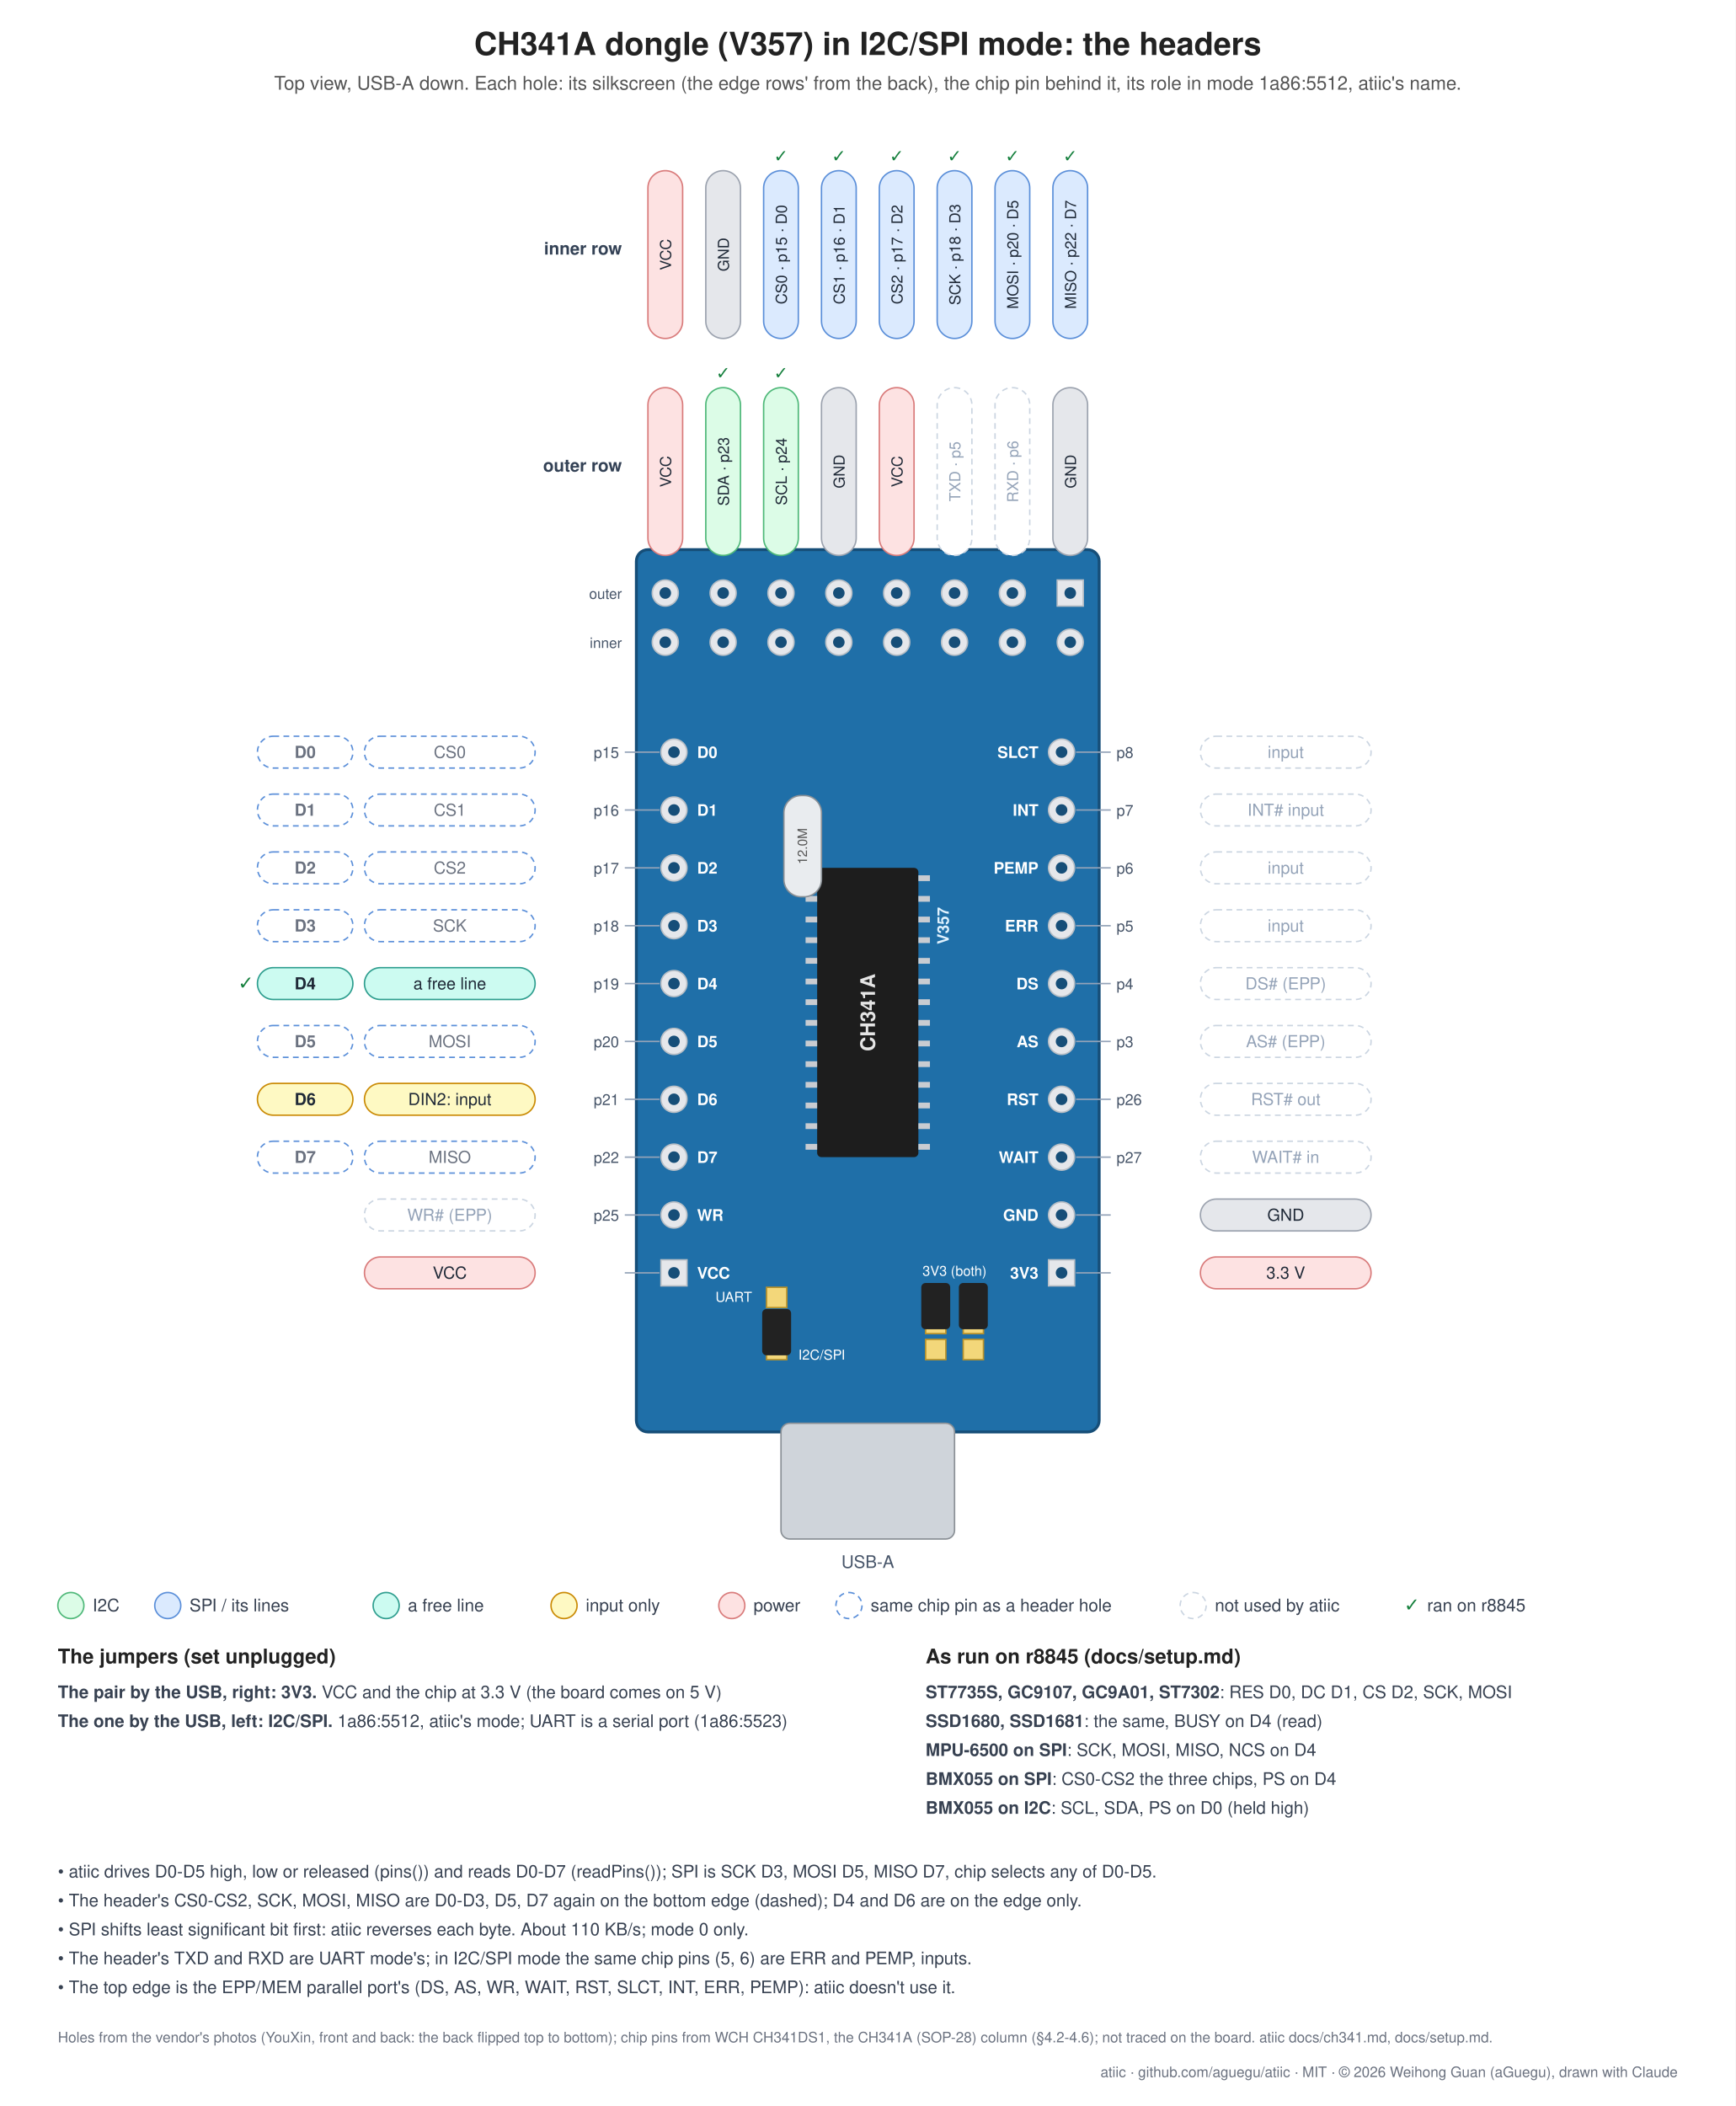
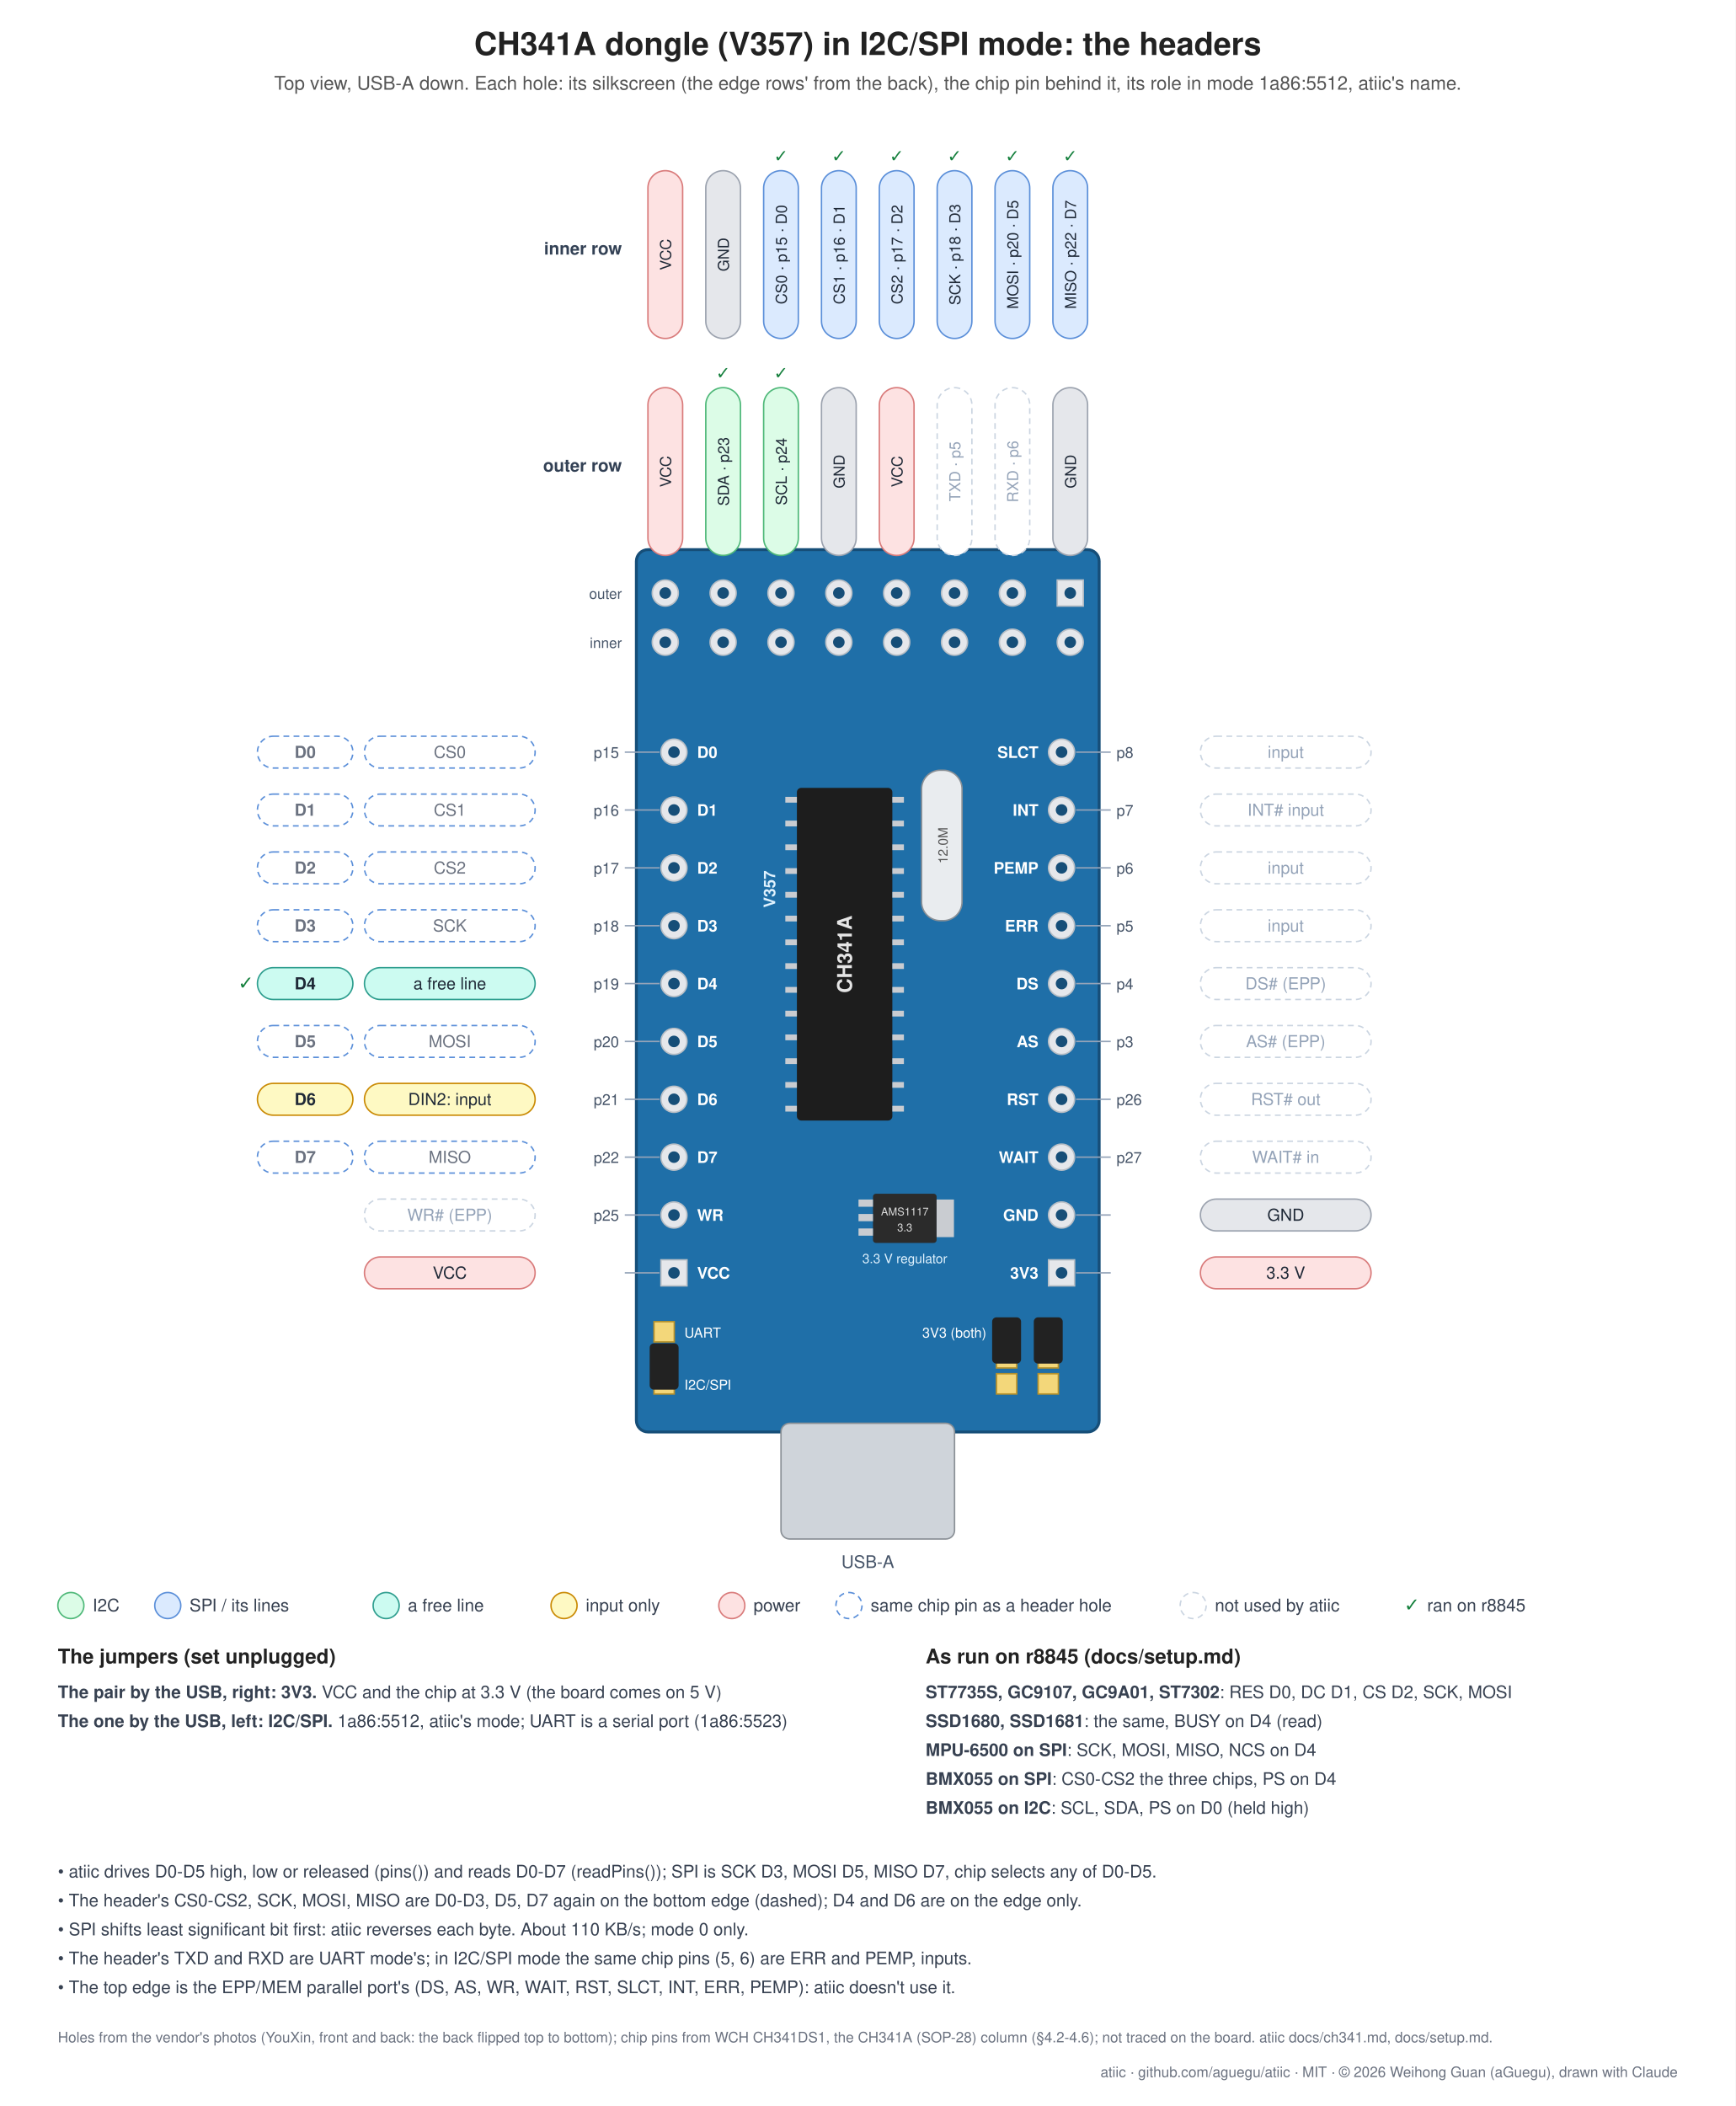
<svg xmlns="http://www.w3.org/2000/svg" viewBox="0 0 1200 1456" width="1200" height="1456" font-family="Helvetica, Arial, sans-serif">
  <rect width="1200" height="1456" fill="#ffffff" />
  <text x="600.0" y="38" text-anchor="middle" font-size="22" font-weight="bold" fill="#222">CH341A dongle (V357) in I2C/SPI mode: the headers</text>
  <text x="600.0" y="62" text-anchor="middle" font-size="13" fill="#555">Top view, USB-A down. Each hole: its silkscreen (the edge rows' from the back), the chip pin behind it, its role in mode 1a86:5512, atiic's name.</text>
  <rect x="440" y="380" width="320" height="610" rx="8" fill="#1f6fa8" stroke="#164e78" stroke-width="2" />
  <circle cx="460.0" cy="410" r="9" fill="#e5e7eb" stroke="#b8bec5" />
  <circle cx="460.0" cy="410" r="4" fill="#164e78" />
  <circle cx="460.0" cy="444" r="9" fill="#e5e7eb" stroke="#b8bec5" />
  <circle cx="460.0" cy="444" r="4" fill="#164e78" />
  <rect x="448.0" y="268" width="24" height="116" rx="12" fill="#fde2e2" stroke="#d97b7b" />
  <text transform="translate(464.0 326.0) rotate(-90)" text-anchor="middle" font-size="10.5" fill="#1f2937">VCC</text>
  <rect x="448.0" y="118" width="24" height="116" rx="12" fill="#fde2e2" stroke="#d97b7b" />
  <text transform="translate(464.0 176.0) rotate(-90)" text-anchor="middle" font-size="10.5" fill="#1f2937">VCC</text>
  <circle cx="500.0" cy="410" r="9" fill="#e5e7eb" stroke="#b8bec5" />
  <circle cx="500.0" cy="410" r="4" fill="#164e78" />
  <circle cx="500.0" cy="444" r="9" fill="#e5e7eb" stroke="#b8bec5" />
  <circle cx="500.0" cy="444" r="4" fill="#164e78" />
  <rect x="488.0" y="268" width="24" height="116" rx="12" fill="#dcfce7" stroke="#4fb879" />
  <text transform="translate(504.0 326.0) rotate(-90)" text-anchor="middle" font-size="10.5" fill="#1f2937">SDA · p23</text>
  <text x="500.0" y="262" text-anchor="middle" font-size="12" fill="#15803d">✓</text>
  <rect x="488.0" y="118" width="24" height="116" rx="12" fill="#e5e7eb" stroke="#9ca3af" />
  <text transform="translate(504.0 176.0) rotate(-90)" text-anchor="middle" font-size="10.5" fill="#1f2937">GND</text>
  <circle cx="540.0" cy="410" r="9" fill="#e5e7eb" stroke="#b8bec5" />
  <circle cx="540.0" cy="410" r="4" fill="#164e78" />
  <circle cx="540.0" cy="444" r="9" fill="#e5e7eb" stroke="#b8bec5" />
  <circle cx="540.0" cy="444" r="4" fill="#164e78" />
  <rect x="528.0" y="268" width="24" height="116" rx="12" fill="#dcfce7" stroke="#4fb879" />
  <text transform="translate(544.0 326.0) rotate(-90)" text-anchor="middle" font-size="10.5" fill="#1f2937">SCL · p24</text>
  <text x="540.0" y="262" text-anchor="middle" font-size="12" fill="#15803d">✓</text>
  <rect x="528.0" y="118" width="24" height="116" rx="12" fill="#dbeafe" stroke="#5b8fd9" />
  <text transform="translate(544.0 176.0) rotate(-90)" text-anchor="middle" font-size="10.5" fill="#1f2937">CS0 · p15 · D0</text>
  <text x="540.0" y="112" text-anchor="middle" font-size="12" fill="#15803d">✓</text>
  <circle cx="580.0" cy="410" r="9" fill="#e5e7eb" stroke="#b8bec5" />
  <circle cx="580.0" cy="410" r="4" fill="#164e78" />
  <circle cx="580.0" cy="444" r="9" fill="#e5e7eb" stroke="#b8bec5" />
  <circle cx="580.0" cy="444" r="4" fill="#164e78" />
  <rect x="568.0" y="268" width="24" height="116" rx="12" fill="#e5e7eb" stroke="#9ca3af" />
  <text transform="translate(584.0 326.0) rotate(-90)" text-anchor="middle" font-size="10.5" fill="#1f2937">GND</text>
  <rect x="568.0" y="118" width="24" height="116" rx="12" fill="#dbeafe" stroke="#5b8fd9" />
  <text transform="translate(584.0 176.0) rotate(-90)" text-anchor="middle" font-size="10.5" fill="#1f2937">CS1 · p16 · D1</text>
  <text x="580.0" y="112" text-anchor="middle" font-size="12" fill="#15803d">✓</text>
  <circle cx="620.0" cy="410" r="9" fill="#e5e7eb" stroke="#b8bec5" />
  <circle cx="620.0" cy="410" r="4" fill="#164e78" />
  <circle cx="620.0" cy="444" r="9" fill="#e5e7eb" stroke="#b8bec5" />
  <circle cx="620.0" cy="444" r="4" fill="#164e78" />
  <rect x="608.0" y="268" width="24" height="116" rx="12" fill="#fde2e2" stroke="#d97b7b" />
  <text transform="translate(624.0 326.0) rotate(-90)" text-anchor="middle" font-size="10.5" fill="#1f2937">VCC</text>
  <rect x="608.0" y="118" width="24" height="116" rx="12" fill="#dbeafe" stroke="#5b8fd9" />
  <text transform="translate(624.0 176.0) rotate(-90)" text-anchor="middle" font-size="10.5" fill="#1f2937">CS2 · p17 · D2</text>
  <text x="620.0" y="112" text-anchor="middle" font-size="12" fill="#15803d">✓</text>
  <circle cx="660.0" cy="410" r="9" fill="#e5e7eb" stroke="#b8bec5" />
  <circle cx="660.0" cy="410" r="4" fill="#164e78" />
  <circle cx="660.0" cy="444" r="9" fill="#e5e7eb" stroke="#b8bec5" />
  <circle cx="660.0" cy="444" r="4" fill="#164e78" />
  <rect x="648.0" y="268" width="24" height="116" rx="12" fill="#ffffff" stroke="#cbd5e1" stroke-dasharray="4 3" />
  <text transform="translate(664.0 326.0) rotate(-90)" text-anchor="middle" font-size="10.5" fill="#94a3b8">TXD · p5</text>
  <rect x="648.0" y="118" width="24" height="116" rx="12" fill="#dbeafe" stroke="#5b8fd9" />
  <text transform="translate(664.0 176.0) rotate(-90)" text-anchor="middle" font-size="10.5" fill="#1f2937">SCK · p18 · D3</text>
  <text x="660.0" y="112" text-anchor="middle" font-size="12" fill="#15803d">✓</text>
  <circle cx="700.0" cy="410" r="9" fill="#e5e7eb" stroke="#b8bec5" />
  <circle cx="700.0" cy="410" r="4" fill="#164e78" />
  <circle cx="700.0" cy="444" r="9" fill="#e5e7eb" stroke="#b8bec5" />
  <circle cx="700.0" cy="444" r="4" fill="#164e78" />
  <rect x="688.0" y="268" width="24" height="116" rx="12" fill="#ffffff" stroke="#cbd5e1" stroke-dasharray="4 3" />
  <text transform="translate(704.0 326.0) rotate(-90)" text-anchor="middle" font-size="10.5" fill="#94a3b8">RXD · p6</text>
  <rect x="688.0" y="118" width="24" height="116" rx="12" fill="#dbeafe" stroke="#5b8fd9" />
  <text transform="translate(704.0 176.0) rotate(-90)" text-anchor="middle" font-size="10.5" fill="#1f2937">MOSI · p20 · D5</text>
  <text x="700.0" y="112" text-anchor="middle" font-size="12" fill="#15803d">✓</text>
  <rect x="731.0" y="401" width="18" height="18" fill="#e5e7eb" stroke="#b8bec5" />
  <circle cx="740.0" cy="410" r="4" fill="#164e78" />
  <circle cx="740.0" cy="444" r="9" fill="#e5e7eb" stroke="#b8bec5" />
  <circle cx="740.0" cy="444" r="4" fill="#164e78" />
  <rect x="728.0" y="268" width="24" height="116" rx="12" fill="#e5e7eb" stroke="#9ca3af" />
  <text transform="translate(744.0 326.0) rotate(-90)" text-anchor="middle" font-size="10.5" fill="#1f2937">GND</text>
  <rect x="728.0" y="118" width="24" height="116" rx="12" fill="#dbeafe" stroke="#5b8fd9" />
  <text transform="translate(744.0 176.0) rotate(-90)" text-anchor="middle" font-size="10.5" fill="#1f2937">MISO · p22 · D7</text>
  <text x="740.0" y="112" text-anchor="middle" font-size="12" fill="#15803d">✓</text>
  <text x="430.0" y="326" text-anchor="end" font-size="12" font-weight="bold" fill="#334155">outer row</text>
  <text x="430.0" y="176" text-anchor="end" font-size="12" font-weight="bold" fill="#334155">inner row</text>
  <text x="430.0" y="414" text-anchor="end" font-size="10" fill="#475569">outer</text>
  <text x="430.0" y="448" text-anchor="end" font-size="10" fill="#475569">inner</text>
  <circle cx="466" cy="520" r="9" fill="#e5e7eb" stroke="#b8bec5" />
  <circle cx="466" cy="520" r="4" fill="#164e78" />
  <text x="482" y="524" text-anchor="start" font-size="11" font-weight="bold" fill="#fff">D0</text>
  <line x1="456" y1="520" x2="432" y2="520" stroke="#94a3b8" />
  <text x="428" y="524" text-anchor="end" font-size="10.5" fill="#475569">p15</text>
  <rect x="252" y="509" width="118" height="22" rx="11" fill="#ffffff" stroke="#5b8fd9" stroke-dasharray="4 3" />
  <text x="311.0" y="524" text-anchor="middle" font-size="11.5" fill="#6b7280">CS0</text>
  <rect x="178" y="509" width="66" height="22" rx="11" fill="#ffffff" stroke="#5b8fd9" stroke-dasharray="4 3" />
  <text x="211.0" y="524" text-anchor="middle" font-size="11.5" font-weight="bold" fill="#6b7280">D0</text>
  <circle cx="466" cy="560" r="9" fill="#e5e7eb" stroke="#b8bec5" />
  <circle cx="466" cy="560" r="4" fill="#164e78" />
  <text x="482" y="564" text-anchor="start" font-size="11" font-weight="bold" fill="#fff">D1</text>
  <line x1="456" y1="560" x2="432" y2="560" stroke="#94a3b8" />
  <text x="428" y="564" text-anchor="end" font-size="10.5" fill="#475569">p16</text>
  <rect x="252" y="549" width="118" height="22" rx="11" fill="#ffffff" stroke="#5b8fd9" stroke-dasharray="4 3" />
  <text x="311.0" y="564" text-anchor="middle" font-size="11.5" fill="#6b7280">CS1</text>
  <rect x="178" y="549" width="66" height="22" rx="11" fill="#ffffff" stroke="#5b8fd9" stroke-dasharray="4 3" />
  <text x="211.0" y="564" text-anchor="middle" font-size="11.5" font-weight="bold" fill="#6b7280">D1</text>
  <circle cx="466" cy="600" r="9" fill="#e5e7eb" stroke="#b8bec5" />
  <circle cx="466" cy="600" r="4" fill="#164e78" />
  <text x="482" y="604" text-anchor="start" font-size="11" font-weight="bold" fill="#fff">D2</text>
  <line x1="456" y1="600" x2="432" y2="600" stroke="#94a3b8" />
  <text x="428" y="604" text-anchor="end" font-size="10.5" fill="#475569">p17</text>
  <rect x="252" y="589" width="118" height="22" rx="11" fill="#ffffff" stroke="#5b8fd9" stroke-dasharray="4 3" />
  <text x="311.0" y="604" text-anchor="middle" font-size="11.5" fill="#6b7280">CS2</text>
  <rect x="178" y="589" width="66" height="22" rx="11" fill="#ffffff" stroke="#5b8fd9" stroke-dasharray="4 3" />
  <text x="211.0" y="604" text-anchor="middle" font-size="11.5" font-weight="bold" fill="#6b7280">D2</text>
  <circle cx="466" cy="640" r="9" fill="#e5e7eb" stroke="#b8bec5" />
  <circle cx="466" cy="640" r="4" fill="#164e78" />
  <text x="482" y="644" text-anchor="start" font-size="11" font-weight="bold" fill="#fff">D3</text>
  <line x1="456" y1="640" x2="432" y2="640" stroke="#94a3b8" />
  <text x="428" y="644" text-anchor="end" font-size="10.5" fill="#475569">p18</text>
  <rect x="252" y="629" width="118" height="22" rx="11" fill="#ffffff" stroke="#5b8fd9" stroke-dasharray="4 3" />
  <text x="311.0" y="644" text-anchor="middle" font-size="11.5" fill="#6b7280">SCK</text>
  <rect x="178" y="629" width="66" height="22" rx="11" fill="#ffffff" stroke="#5b8fd9" stroke-dasharray="4 3" />
  <text x="211.0" y="644" text-anchor="middle" font-size="11.5" font-weight="bold" fill="#6b7280">D3</text>
  <circle cx="466" cy="680" r="9" fill="#e5e7eb" stroke="#b8bec5" />
  <circle cx="466" cy="680" r="4" fill="#164e78" />
  <text x="482" y="684" text-anchor="start" font-size="11" font-weight="bold" fill="#fff">D4</text>
  <line x1="456" y1="680" x2="432" y2="680" stroke="#94a3b8" />
  <text x="428" y="684" text-anchor="end" font-size="10.5" fill="#475569">p19</text>
  <rect x="252" y="669" width="118" height="22" rx="11" fill="#ccfbf1" stroke="#2f9e8f" />
  <text x="311.0" y="684" text-anchor="middle" font-size="11.5" fill="#1f2937">a free line</text>
  <rect x="178" y="669" width="66" height="22" rx="11" fill="#ccfbf1" stroke="#2f9e8f" />
  <text x="211.0" y="684" text-anchor="middle" font-size="11.5" font-weight="bold" fill="#1f2937">D4</text>
  <text x="170" y="684" text-anchor="middle" font-size="13" fill="#15803d">✓</text>
  <circle cx="466" cy="720" r="9" fill="#e5e7eb" stroke="#b8bec5" />
  <circle cx="466" cy="720" r="4" fill="#164e78" />
  <text x="482" y="724" text-anchor="start" font-size="11" font-weight="bold" fill="#fff">D5</text>
  <line x1="456" y1="720" x2="432" y2="720" stroke="#94a3b8" />
  <text x="428" y="724" text-anchor="end" font-size="10.5" fill="#475569">p20</text>
  <rect x="252" y="709" width="118" height="22" rx="11" fill="#ffffff" stroke="#5b8fd9" stroke-dasharray="4 3" />
  <text x="311.0" y="724" text-anchor="middle" font-size="11.5" fill="#6b7280">MOSI</text>
  <rect x="178" y="709" width="66" height="22" rx="11" fill="#ffffff" stroke="#5b8fd9" stroke-dasharray="4 3" />
  <text x="211.0" y="724" text-anchor="middle" font-size="11.5" font-weight="bold" fill="#6b7280">D5</text>
  <circle cx="466" cy="760" r="9" fill="#e5e7eb" stroke="#b8bec5" />
  <circle cx="466" cy="760" r="4" fill="#164e78" />
  <text x="482" y="764" text-anchor="start" font-size="11" font-weight="bold" fill="#fff">D6</text>
  <line x1="456" y1="760" x2="432" y2="760" stroke="#94a3b8" />
  <text x="428" y="764" text-anchor="end" font-size="10.5" fill="#475569">p21</text>
  <rect x="252" y="749" width="118" height="22" rx="11" fill="#fef9c3" stroke="#ca8a04" />
  <text x="311.0" y="764" text-anchor="middle" font-size="11.5" fill="#1f2937">DIN2: input</text>
  <rect x="178" y="749" width="66" height="22" rx="11" fill="#fef9c3" stroke="#ca8a04" />
  <text x="211.0" y="764" text-anchor="middle" font-size="11.5" font-weight="bold" fill="#1f2937">D6</text>
  <circle cx="466" cy="800" r="9" fill="#e5e7eb" stroke="#b8bec5" />
  <circle cx="466" cy="800" r="4" fill="#164e78" />
  <text x="482" y="804" text-anchor="start" font-size="11" font-weight="bold" fill="#fff">D7</text>
  <line x1="456" y1="800" x2="432" y2="800" stroke="#94a3b8" />
  <text x="428" y="804" text-anchor="end" font-size="10.5" fill="#475569">p22</text>
  <rect x="252" y="789" width="118" height="22" rx="11" fill="#ffffff" stroke="#5b8fd9" stroke-dasharray="4 3" />
  <text x="311.0" y="804" text-anchor="middle" font-size="11.5" fill="#6b7280">MISO</text>
  <rect x="178" y="789" width="66" height="22" rx="11" fill="#ffffff" stroke="#5b8fd9" stroke-dasharray="4 3" />
  <text x="211.0" y="804" text-anchor="middle" font-size="11.5" font-weight="bold" fill="#6b7280">D7</text>
  <circle cx="466" cy="840" r="9" fill="#e5e7eb" stroke="#b8bec5" />
  <circle cx="466" cy="840" r="4" fill="#164e78" />
  <text x="482" y="844" text-anchor="start" font-size="11" font-weight="bold" fill="#fff">WR</text>
  <line x1="456" y1="840" x2="432" y2="840" stroke="#94a3b8" />
  <text x="428" y="844" text-anchor="end" font-size="10.5" fill="#475569">p25</text>
  <rect x="252" y="829" width="118" height="22" rx="11" fill="#ffffff" stroke="#cbd5e1" stroke-dasharray="4 3" />
  <text x="311.0" y="844" text-anchor="middle" font-size="11.5" fill="#94a3b8">WR# (EPP)</text>
  <rect x="457" y="871" width="18" height="18" fill="#e5e7eb" stroke="#b8bec5" />
  <circle cx="466" cy="880" r="4" fill="#164e78" />
  <text x="482" y="884" text-anchor="start" font-size="11" font-weight="bold" fill="#fff">VCC</text>
  <line x1="456" y1="880" x2="432" y2="880" stroke="#94a3b8" />
  <text x="428" y="884" text-anchor="end" font-size="10.5" fill="#475569" />
  <rect x="252" y="869" width="118" height="22" rx="11" fill="#fde2e2" stroke="#d97b7b" />
  <text x="311.0" y="884" text-anchor="middle" font-size="11.5" fill="#1f2937">VCC</text>
  <circle cx="734" cy="520" r="9" fill="#e5e7eb" stroke="#b8bec5" />
  <circle cx="734" cy="520" r="4" fill="#164e78" />
  <text x="718" y="524" text-anchor="end" font-size="11" font-weight="bold" fill="#fff">SLCT</text>
  <line x1="744" y1="520" x2="768" y2="520" stroke="#94a3b8" />
  <text x="772" y="524" text-anchor="start" font-size="10.5" fill="#475569">p8</text>
  <rect x="830" y="509" width="118" height="22" rx="11" fill="#ffffff" stroke="#cbd5e1" stroke-dasharray="4 3" />
  <text x="889.0" y="524" text-anchor="middle" font-size="11.5" fill="#94a3b8">input</text>
  <circle cx="734" cy="560" r="9" fill="#e5e7eb" stroke="#b8bec5" />
  <circle cx="734" cy="560" r="4" fill="#164e78" />
  <text x="718" y="564" text-anchor="end" font-size="11" font-weight="bold" fill="#fff">INT</text>
  <line x1="744" y1="560" x2="768" y2="560" stroke="#94a3b8" />
  <text x="772" y="564" text-anchor="start" font-size="10.5" fill="#475569">p7</text>
  <rect x="830" y="549" width="118" height="22" rx="11" fill="#ffffff" stroke="#cbd5e1" stroke-dasharray="4 3" />
  <text x="889.0" y="564" text-anchor="middle" font-size="11.5" fill="#94a3b8">INT# input</text>
  <circle cx="734" cy="600" r="9" fill="#e5e7eb" stroke="#b8bec5" />
  <circle cx="734" cy="600" r="4" fill="#164e78" />
  <text x="718" y="604" text-anchor="end" font-size="11" font-weight="bold" fill="#fff">PEMP</text>
  <line x1="744" y1="600" x2="768" y2="600" stroke="#94a3b8" />
  <text x="772" y="604" text-anchor="start" font-size="10.5" fill="#475569">p6</text>
  <rect x="830" y="589" width="118" height="22" rx="11" fill="#ffffff" stroke="#cbd5e1" stroke-dasharray="4 3" />
  <text x="889.0" y="604" text-anchor="middle" font-size="11.5" fill="#94a3b8">input</text>
  <circle cx="734" cy="640" r="9" fill="#e5e7eb" stroke="#b8bec5" />
  <circle cx="734" cy="640" r="4" fill="#164e78" />
  <text x="718" y="644" text-anchor="end" font-size="11" font-weight="bold" fill="#fff">ERR</text>
  <line x1="744" y1="640" x2="768" y2="640" stroke="#94a3b8" />
  <text x="772" y="644" text-anchor="start" font-size="10.5" fill="#475569">p5</text>
  <rect x="830" y="629" width="118" height="22" rx="11" fill="#ffffff" stroke="#cbd5e1" stroke-dasharray="4 3" />
  <text x="889.0" y="644" text-anchor="middle" font-size="11.5" fill="#94a3b8">input</text>
  <circle cx="734" cy="680" r="9" fill="#e5e7eb" stroke="#b8bec5" />
  <circle cx="734" cy="680" r="4" fill="#164e78" />
  <text x="718" y="684" text-anchor="end" font-size="11" font-weight="bold" fill="#fff">DS</text>
  <line x1="744" y1="680" x2="768" y2="680" stroke="#94a3b8" />
  <text x="772" y="684" text-anchor="start" font-size="10.5" fill="#475569">p4</text>
  <rect x="830" y="669" width="118" height="22" rx="11" fill="#ffffff" stroke="#cbd5e1" stroke-dasharray="4 3" />
  <text x="889.0" y="684" text-anchor="middle" font-size="11.5" fill="#94a3b8">DS# (EPP)</text>
  <circle cx="734" cy="720" r="9" fill="#e5e7eb" stroke="#b8bec5" />
  <circle cx="734" cy="720" r="4" fill="#164e78" />
  <text x="718" y="724" text-anchor="end" font-size="11" font-weight="bold" fill="#fff">AS</text>
  <line x1="744" y1="720" x2="768" y2="720" stroke="#94a3b8" />
  <text x="772" y="724" text-anchor="start" font-size="10.5" fill="#475569">p3</text>
  <rect x="830" y="709" width="118" height="22" rx="11" fill="#ffffff" stroke="#cbd5e1" stroke-dasharray="4 3" />
  <text x="889.0" y="724" text-anchor="middle" font-size="11.5" fill="#94a3b8">AS# (EPP)</text>
  <circle cx="734" cy="760" r="9" fill="#e5e7eb" stroke="#b8bec5" />
  <circle cx="734" cy="760" r="4" fill="#164e78" />
  <text x="718" y="764" text-anchor="end" font-size="11" font-weight="bold" fill="#fff">RST</text>
  <line x1="744" y1="760" x2="768" y2="760" stroke="#94a3b8" />
  <text x="772" y="764" text-anchor="start" font-size="10.5" fill="#475569">p26</text>
  <rect x="830" y="749" width="118" height="22" rx="11" fill="#ffffff" stroke="#cbd5e1" stroke-dasharray="4 3" />
  <text x="889.0" y="764" text-anchor="middle" font-size="11.5" fill="#94a3b8">RST# out</text>
  <circle cx="734" cy="800" r="9" fill="#e5e7eb" stroke="#b8bec5" />
  <circle cx="734" cy="800" r="4" fill="#164e78" />
  <text x="718" y="804" text-anchor="end" font-size="11" font-weight="bold" fill="#fff">WAIT</text>
  <line x1="744" y1="800" x2="768" y2="800" stroke="#94a3b8" />
  <text x="772" y="804" text-anchor="start" font-size="10.5" fill="#475569">p27</text>
  <rect x="830" y="789" width="118" height="22" rx="11" fill="#ffffff" stroke="#cbd5e1" stroke-dasharray="4 3" />
  <text x="889.0" y="804" text-anchor="middle" font-size="11.5" fill="#94a3b8">WAIT# in</text>
  <circle cx="734" cy="840" r="9" fill="#e5e7eb" stroke="#b8bec5" />
  <circle cx="734" cy="840" r="4" fill="#164e78" />
  <text x="718" y="844" text-anchor="end" font-size="11" font-weight="bold" fill="#fff">GND</text>
  <line x1="744" y1="840" x2="768" y2="840" stroke="#94a3b8" />
  <text x="772" y="844" text-anchor="start" font-size="10.5" fill="#475569" />
  <rect x="830" y="829" width="118" height="22" rx="11" fill="#e5e7eb" stroke="#9ca3af" />
  <text x="889.0" y="844" text-anchor="middle" font-size="11.5" fill="#1f2937">GND</text>
  <rect x="725" y="871" width="18" height="18" fill="#e5e7eb" stroke="#b8bec5" />
  <circle cx="734" cy="880" r="4" fill="#164e78" />
  <text x="718" y="884" text-anchor="end" font-size="11" font-weight="bold" fill="#fff">3V3</text>
  <line x1="744" y1="880" x2="768" y2="880" stroke="#94a3b8" />
  <text x="772" y="884" text-anchor="start" font-size="10.5" fill="#475569" />
  <rect x="830" y="869" width="118" height="22" rx="11" fill="#fde2e2" stroke="#d97b7b" />
  <text x="889.0" y="884" text-anchor="middle" font-size="11.5" fill="#1f2937">3.3 V</text>
-   <rect x="565.0" y="600" width="70" height="200" rx="3" fill="#1d1d1d" />
-   <rect x="557.0" y="605.143" width="8" height="4" fill="#c9ccd1" />
-   <rect x="635.0" y="605.143" width="8" height="4" fill="#c9ccd1" />
-   <rect x="557.0" y="619.429" width="8" height="4" fill="#c9ccd1" />
-   <rect x="635.0" y="619.429" width="8" height="4" fill="#c9ccd1" />
-   <rect x="557.0" y="633.714" width="8" height="4" fill="#c9ccd1" />
-   <rect x="635.0" y="633.714" width="8" height="4" fill="#c9ccd1" />
-   <rect x="557.0" y="648.0" width="8" height="4" fill="#c9ccd1" />
-   <rect x="635.0" y="648.0" width="8" height="4" fill="#c9ccd1" />
-   <rect x="557.0" y="662.286" width="8" height="4" fill="#c9ccd1" />
-   <rect x="635.0" y="662.286" width="8" height="4" fill="#c9ccd1" />
-   <rect x="557.0" y="676.571" width="8" height="4" fill="#c9ccd1" />
-   <rect x="635.0" y="676.571" width="8" height="4" fill="#c9ccd1" />
-   <rect x="557.0" y="690.857" width="8" height="4" fill="#c9ccd1" />
-   <rect x="635.0" y="690.857" width="8" height="4" fill="#c9ccd1" />
-   <rect x="557.0" y="705.143" width="8" height="4" fill="#c9ccd1" />
-   <rect x="635.0" y="705.143" width="8" height="4" fill="#c9ccd1" />
-   <rect x="557.0" y="719.429" width="8" height="4" fill="#c9ccd1" />
-   <rect x="635.0" y="719.429" width="8" height="4" fill="#c9ccd1" />
-   <rect x="557.0" y="733.714" width="8" height="4" fill="#c9ccd1" />
-   <rect x="635.0" y="733.714" width="8" height="4" fill="#c9ccd1" />
-   <rect x="557.0" y="748.0" width="8" height="4" fill="#c9ccd1" />
-   <rect x="635.0" y="748.0" width="8" height="4" fill="#c9ccd1" />
-   <rect x="557.0" y="762.286" width="8" height="4" fill="#c9ccd1" />
-   <rect x="635.0" y="762.286" width="8" height="4" fill="#c9ccd1" />
-   <rect x="557.0" y="776.571" width="8" height="4" fill="#c9ccd1" />
-   <rect x="635.0" y="776.571" width="8" height="4" fill="#c9ccd1" />
-   <rect x="557.0" y="790.857" width="8" height="4" fill="#c9ccd1" />
-   <rect x="635.0" y="790.857" width="8" height="4" fill="#c9ccd1" />
-   <text transform="translate(605.0 700.0) rotate(-90)" text-anchor="middle" font-size="14" font-weight="bold" fill="#e5e5e5">CH341A</text>
-   <rect x="542.0" y="550" width="26" height="70" rx="12" fill="#e9ecef" stroke="#8a9096" />
-   <text transform="translate(558.0 585) rotate(-90)" text-anchor="middle" font-size="9" fill="#555">12.0M</text>
-   <text transform="translate(656.0 640) rotate(-90)" text-anchor="middle" font-size="11" font-weight="bold" fill="#e0f2fe">V357</text>
-   <rect x="640.0" y="890" width="14" height="14" fill="#f3d77a" stroke="#b8922a" />
-   <rect x="640.0" y="908" width="14" height="14" fill="#f3d77a" stroke="#b8922a" />
-   <rect x="640.0" y="926" width="14" height="14" fill="#f3d77a" stroke="#b8922a" />
-   <rect x="637.0" y="887" width="20" height="32" rx="3" fill="#222" />
-   <rect x="666.0" y="890" width="14" height="14" fill="#f3d77a" stroke="#b8922a" />
-   <rect x="666.0" y="908" width="14" height="14" fill="#f3d77a" stroke="#b8922a" />
-   <rect x="666.0" y="926" width="14" height="14" fill="#f3d77a" stroke="#b8922a" />
-   <rect x="663.0" y="887" width="20" height="32" rx="3" fill="#222" />
-   <text x="660.0" y="882" text-anchor="middle" font-size="9.5" fill="#fff">3V3 (both)</text>
-   <rect x="530.0" y="890" width="14" height="14" fill="#f3d77a" stroke="#b8922a" />
-   <rect x="530.0" y="908" width="14" height="14" fill="#f3d77a" stroke="#b8922a" />
-   <rect x="530.0" y="926" width="14" height="14" fill="#f3d77a" stroke="#b8922a" />
-   <rect x="527.0" y="905" width="20" height="32" rx="3" fill="#222" />
-   <text x="520.0" y="900" text-anchor="end" font-size="9.5" fill="#fff">UART</text>
-   <text x="552.0" y="940" font-size="9.5" fill="#fff">I2C/SPI</text>
+   <rect x="551.0" y="544.7" width="66" height="230" rx="3" fill="#1d1d1d" />
+   <rect x="543.0" y="550.914" width="8" height="4" fill="#c9ccd1" />
+   <rect x="617.0" y="550.914" width="8" height="4" fill="#c9ccd1" />
+   <rect x="543.0" y="567.343" width="8" height="4" fill="#c9ccd1" />
+   <rect x="617.0" y="567.343" width="8" height="4" fill="#c9ccd1" />
+   <rect x="543.0" y="583.771" width="8" height="4" fill="#c9ccd1" />
+   <rect x="617.0" y="583.771" width="8" height="4" fill="#c9ccd1" />
+   <rect x="543.0" y="600.2" width="8" height="4" fill="#c9ccd1" />
+   <rect x="617.0" y="600.2" width="8" height="4" fill="#c9ccd1" />
+   <rect x="543.0" y="616.629" width="8" height="4" fill="#c9ccd1" />
+   <rect x="617.0" y="616.629" width="8" height="4" fill="#c9ccd1" />
+   <rect x="543.0" y="633.057" width="8" height="4" fill="#c9ccd1" />
+   <rect x="617.0" y="633.057" width="8" height="4" fill="#c9ccd1" />
+   <rect x="543.0" y="649.486" width="8" height="4" fill="#c9ccd1" />
+   <rect x="617.0" y="649.486" width="8" height="4" fill="#c9ccd1" />
+   <rect x="543.0" y="665.914" width="8" height="4" fill="#c9ccd1" />
+   <rect x="617.0" y="665.914" width="8" height="4" fill="#c9ccd1" />
+   <rect x="543.0" y="682.343" width="8" height="4" fill="#c9ccd1" />
+   <rect x="617.0" y="682.343" width="8" height="4" fill="#c9ccd1" />
+   <rect x="543.0" y="698.771" width="8" height="4" fill="#c9ccd1" />
+   <rect x="617.0" y="698.771" width="8" height="4" fill="#c9ccd1" />
+   <rect x="543.0" y="715.2" width="8" height="4" fill="#c9ccd1" />
+   <rect x="617.0" y="715.2" width="8" height="4" fill="#c9ccd1" />
+   <rect x="543.0" y="731.629" width="8" height="4" fill="#c9ccd1" />
+   <rect x="617.0" y="731.629" width="8" height="4" fill="#c9ccd1" />
+   <rect x="543.0" y="748.057" width="8" height="4" fill="#c9ccd1" />
+   <rect x="617.0" y="748.057" width="8" height="4" fill="#c9ccd1" />
+   <rect x="543.0" y="764.486" width="8" height="4" fill="#c9ccd1" />
+   <rect x="617.0" y="764.486" width="8" height="4" fill="#c9ccd1" />
+   <text transform="translate(589.0 659.7) rotate(-90)" text-anchor="middle" font-size="14" font-weight="bold" fill="#e5e5e5">CH341A</text>
+   <text transform="translate(536.0 614.7) rotate(-90)" text-anchor="middle" font-size="11" font-weight="bold" fill="#e0f2fe">V357</text>
+   <rect x="637.2" y="532.5" width="28" height="104" rx="13" fill="#e9ecef" stroke="#8a9096" />
+   <text transform="translate(655.2 584.5) rotate(-90)" text-anchor="middle" font-size="9" fill="#555">12.0M</text>
+   <rect x="603.6" y="825.3" width="44" height="34" rx="2" fill="#2b2b2b" />
+   <rect x="647.6" y="829.3" width="12" height="26" fill="#c9ccd1" />
+   <rect x="593.6" y="829.3" width="10" height="5" fill="#c9ccd1" />
+   <rect x="593.6" y="839.3" width="10" height="5" fill="#c9ccd1" />
+   <rect x="593.6" y="849.3" width="10" height="5" fill="#c9ccd1" />
+   <text x="625.6" y="840.3" text-anchor="middle" font-size="7.5" fill="#ddd">AMS1117</text>
+   <text x="625.6" y="851.3" text-anchor="middle" font-size="7.5" fill="#ddd">3.3</text>
+   <text x="625.6" y="873.3" text-anchor="middle" font-size="9" fill="#e0f2fe">3.3 V regulator</text>
+   <rect x="689.0" y="913.75" width="14" height="14" fill="#f3d77a" stroke="#b8922a" />
+   <rect x="689.0" y="931.75" width="14" height="14" fill="#f3d77a" stroke="#b8922a" />
+   <rect x="689.0" y="949.75" width="14" height="14" fill="#f3d77a" stroke="#b8922a" />
+   <rect x="686.0" y="910.75" width="20" height="32" rx="3" fill="#222" />
+   <rect x="717.8" y="913.75" width="14" height="14" fill="#f3d77a" stroke="#b8922a" />
+   <rect x="717.8" y="931.75" width="14" height="14" fill="#f3d77a" stroke="#b8922a" />
+   <rect x="717.8" y="949.75" width="14" height="14" fill="#f3d77a" stroke="#b8922a" />
+   <rect x="714.8" y="910.75" width="20" height="32" rx="3" fill="#222" />
+   <text x="682.0" y="924.75" text-anchor="end" font-size="9.5" fill="#fff">3V3 (both)</text>
+   <rect x="452.2" y="913.75" width="14" height="14" fill="#f3d77a" stroke="#b8922a" />
+   <rect x="452.2" y="931.75" width="14" height="14" fill="#f3d77a" stroke="#b8922a" />
+   <rect x="452.2" y="949.75" width="14" height="14" fill="#f3d77a" stroke="#b8922a" />
+   <rect x="449.2" y="928.75" width="20" height="32" rx="3" fill="#222" />
+   <text x="473.2" y="924.75" font-size="9.5" fill="#fff">UART</text>
+   <text x="473.2" y="960.75" font-size="9.5" fill="#fff">I2C/SPI</text>
  <rect x="540.0" y="984" width="120" height="80" rx="6" fill="#cfd4da" stroke="#8a9096" />
  <text x="600.0" y="1084" text-anchor="middle" font-size="12" fill="#475569">USB-A</text>
  <rect x="40" y="1101" width="18" height="18" rx="9" fill="#dcfce7" stroke="#4fb879" />
  <text x="64" y="1114" font-size="12" fill="#374151">I2C</text>
  <rect x="107" y="1101" width="18" height="18" rx="9" fill="#dbeafe" stroke="#5b8fd9" />
  <text x="131" y="1114" font-size="12" fill="#374151">SPI / its lines</text>
  <rect x="258" y="1101" width="18" height="18" rx="9" fill="#ccfbf1" stroke="#2f9e8f" />
  <text x="282" y="1114" font-size="12" fill="#374151">a free line</text>
  <rect x="381" y="1101" width="18" height="18" rx="9" fill="#fef9c3" stroke="#ca8a04" />
  <text x="405" y="1114" font-size="12" fill="#374151">input only</text>
  <rect x="497" y="1101" width="18" height="18" rx="9" fill="#fde2e2" stroke="#d97b7b" />
  <text x="521" y="1114" font-size="12" fill="#374151">power</text>
  <rect x="578" y="1101" width="18" height="18" rx="9" fill="#ffffff" stroke="#5b8fd9" stroke-dasharray="4 3" />
  <text x="602" y="1114" font-size="12" fill="#374151">same chip pin as a header hole</text>
  <rect x="816.0" y="1101" width="18" height="18" rx="9" fill="#ffffff" stroke="#cbd5e1" stroke-dasharray="4 3" />
  <text x="840.0" y="1114" font-size="12" fill="#374151">not used by atiic</text>
  <text x="970.8" y="1114" font-size="13" fill="#15803d">✓</text>
  <text x="986.8" y="1114" font-size="12" fill="#374151">ran on r8845</text>
  <text x="40" y="1150" font-size="14" font-weight="bold" fill="#222">The jumpers (set unplugged)</text>
  <text x="40" y="1174" font-size="12" fill="#374151">
    <tspan font-weight="bold">The pair by the USB, right: 3V3.</tspan> VCC and the chip at 3.3 V (the board comes on 5 V)</text>
  <text x="40" y="1194" font-size="12" fill="#374151">
    <tspan font-weight="bold">The one by the USB, left: I2C/SPI.</tspan> 1a86:5512, atiic's mode; UART is a serial port (1a86:5523)</text>
  <text x="640" y="1150" font-size="14" font-weight="bold" fill="#222">As run on r8845 (docs/setup.md)</text>
  <text x="640" y="1174" font-size="12" fill="#374151">
    <tspan font-weight="bold">ST7735S, GC9107, GC9A01, ST7302</tspan>: RES D0, DC D1, CS D2, SCK, MOSI</text>
  <text x="640" y="1194" font-size="12" fill="#374151">
    <tspan font-weight="bold">SSD1680, SSD1681</tspan>: the same, BUSY on D4 (read)</text>
  <text x="640" y="1214" font-size="12" fill="#374151">
    <tspan font-weight="bold">MPU-6500 on SPI</tspan>: SCK, MOSI, MISO, NCS on D4</text>
  <text x="640" y="1234" font-size="12" fill="#374151">
    <tspan font-weight="bold">BMX055 on SPI</tspan>: CS0-CS2 the three chips, PS on D4</text>
  <text x="640" y="1254" font-size="12" fill="#374151">
    <tspan font-weight="bold">BMX055 on I2C</tspan>: SCL, SDA, PS on D0 (held high)</text>
  <text x="40" y="1298" font-size="12" fill="#374151">• atiic drives D0-D5 high, low or released (pins()) and reads D0-D7 (readPins()); SPI is SCK D3, MOSI D5, MISO D7, chip selects any of D0-D5.</text>
  <text x="40" y="1318" font-size="12" fill="#374151">• The header's CS0-CS2, SCK, MOSI, MISO are D0-D3, D5, D7 again on the bottom edge (dashed); D4 and D6 are on the edge only.</text>
  <text x="40" y="1338" font-size="12" fill="#374151">• SPI shifts least significant bit first: atiic reverses each byte. About 110 KB/s; mode 0 only.</text>
  <text x="40" y="1358" font-size="12" fill="#374151">• The header's TXD and RXD are UART mode's; in I2C/SPI mode the same chip pins (5, 6) are ERR and PEMP, inputs.</text>
  <text x="40" y="1378" font-size="12" fill="#374151">• The top edge is the EPP/MEM parallel port's (DS, AS, WR, WAIT, RST, SLCT, INT, ERR, PEMP): atiic doesn't use it.</text>
  <text x="40" y="1412" font-size="10" fill="#6b7280">Holes from the vendor's photos (YouXin, front and back: the back flipped top to bottom); chip pins from WCH CH341DS1, the CH341A (SOP-28) column (§4.2-4.6); not traced on the board. atiic docs/ch341.md, docs/setup.md.</text>
  <text x="1160" y="1436" text-anchor="end" font-size="10" fill="#6b7280">atiic · github.com/aguegu/atiic · MIT · © 2026 Weihong Guan (aGuegu), drawn with Claude</text>
</svg>
